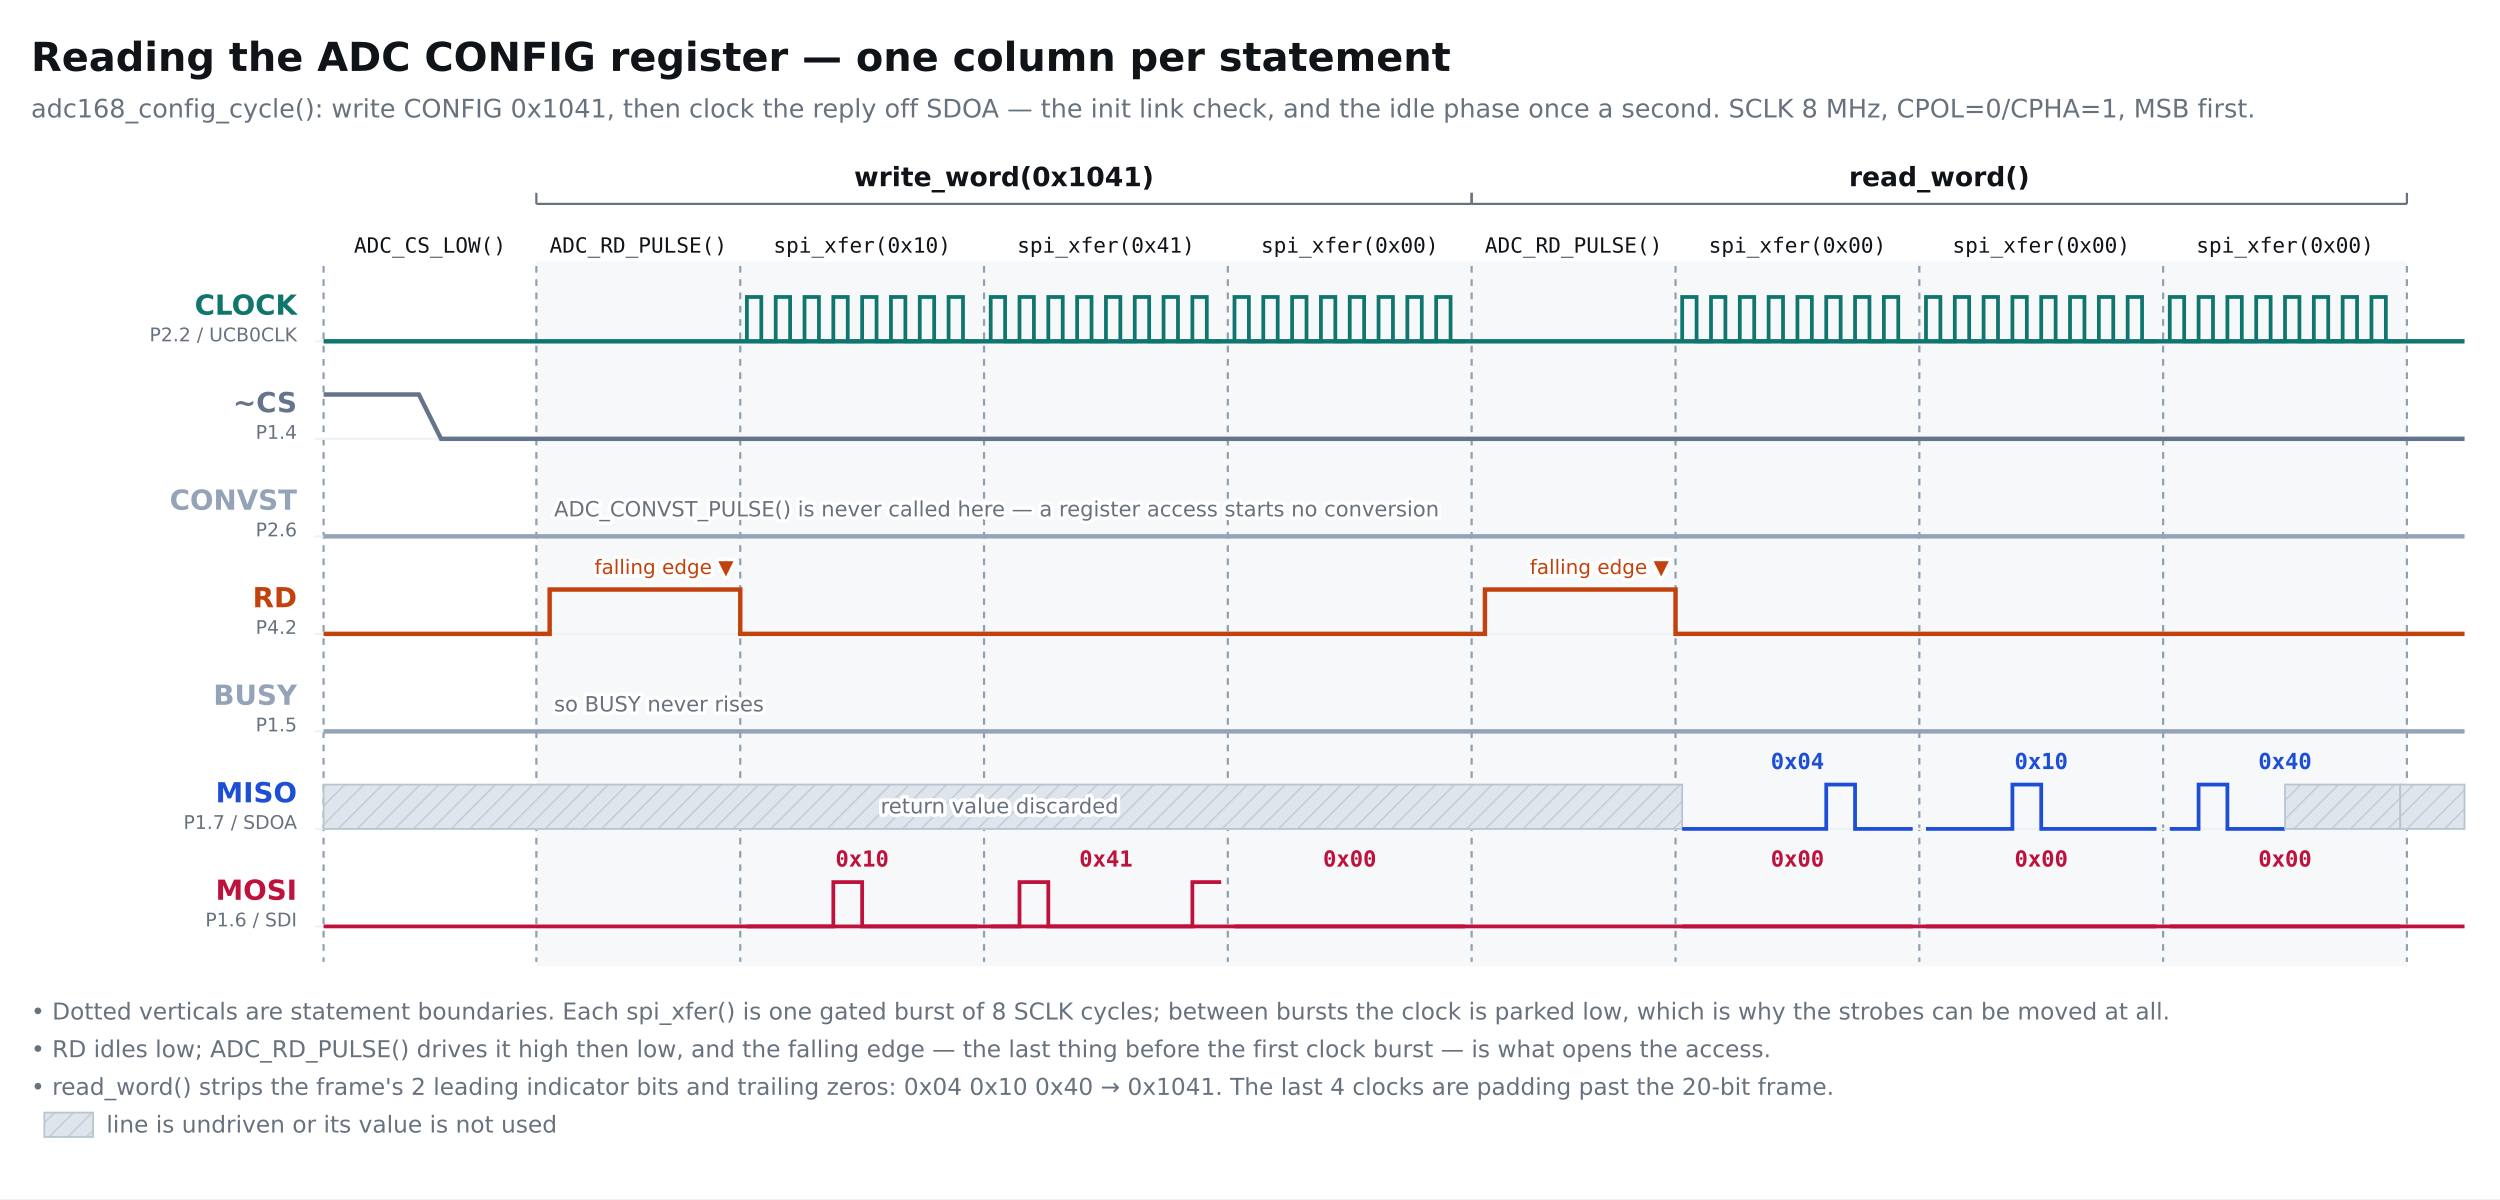
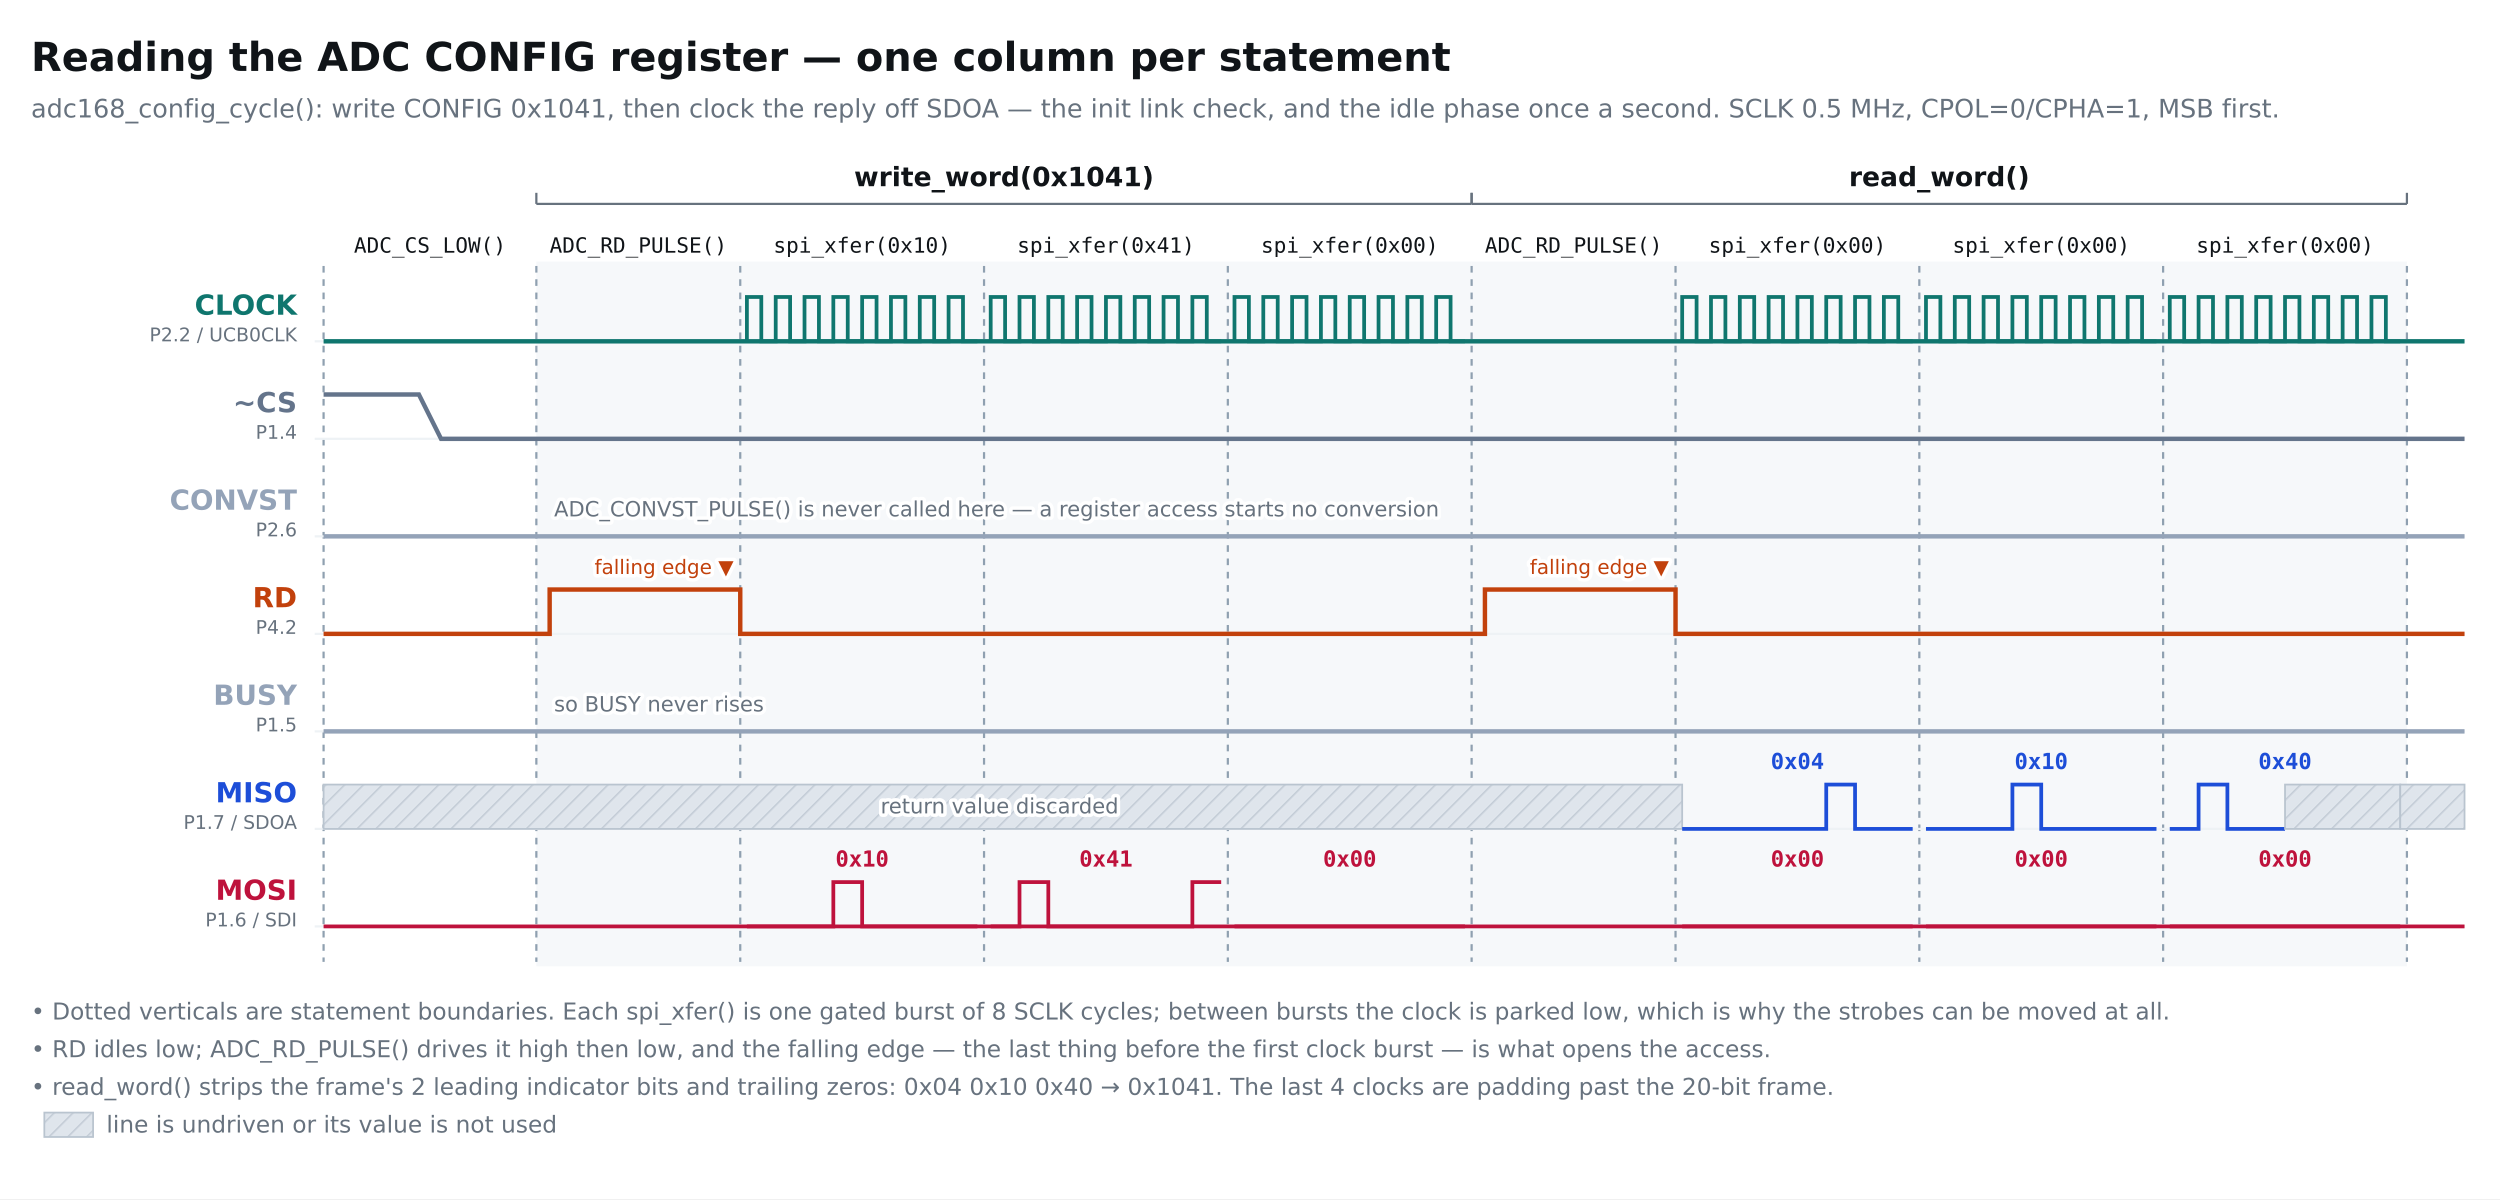
<svg xmlns="http://www.w3.org/2000/svg" width="1128" height="541" viewBox="0 0 1128 541" role="img" aria-label="Bus timing for the ADC168M102 CONFIG readback">
  <defs>
    <pattern id="xc" width="6" height="6" patternUnits="userSpaceOnUse" patternTransform="rotate(45)">
      <rect width="6" height="6" fill="#dfe5ec" />
      <line x1="0" y1="0" x2="0" y2="6" stroke="#c3ccd6" stroke-width="1.4" />
    </pattern>
  </defs>
  <rect width="1128" height="541" fill="#ffffff" />
  <text x="14.0" y="32.0" font-family="'DejaVu Sans','Helvetica Neue',Arial,sans-serif" font-size="18" font-weight="700" fill="#101418" text-anchor="start">Reading the ADC CONFIG register — one column per statement</text>
-   <text x="14.0" y="53.0" font-family="'DejaVu Sans','Helvetica Neue',Arial,sans-serif" font-size="11.5" font-weight="400" fill="#67727e" text-anchor="start">adc168_config_cycle(): write CONFIG 0x1041, then clock the reply off SDOA — the init link check, and the idle phase once a second.  SCLK 8 MHz, CPOL=0/CPHA=1, MSB first.</text>
+   <text x="14.0" y="53.0" font-family="'DejaVu Sans','Helvetica Neue',Arial,sans-serif" font-size="11.5" font-weight="400" fill="#67727e" text-anchor="start">adc168_config_cycle(): write CONFIG 0x1041, then clock the reply off SDOA — the init link check, and the idle phase once a second.  SCLK 0.5 MHz, CPOL=0/CPHA=1, MSB first.</text>
  <rect x="242.0" y="118.0" width="422.0" height="318.0" fill="#f6f8fa" />
  <line x1="242.0" y1="92.0" x2="664.0" y2="92.0" stroke="#67727e" stroke-width="1.0" />
  <line x1="242.0" y1="87.0" x2="242.0" y2="92.0" stroke="#67727e" stroke-width="1.0" />
  <line x1="664.0" y1="87.0" x2="664.0" y2="92.0" stroke="#67727e" stroke-width="1.0" />
  <text x="453.0" y="84.0" font-family="'DejaVu Sans','Helvetica Neue',Arial,sans-serif" font-size="12" font-weight="700" fill="#101418" text-anchor="middle">write_word(0x1041)</text>
  <rect x="664.0" y="118.0" width="422.0" height="318.0" fill="#f6f8fa" />
  <line x1="664.0" y1="92.0" x2="1086.0" y2="92.0" stroke="#67727e" stroke-width="1.0" />
  <line x1="664.0" y1="87.0" x2="664.0" y2="92.0" stroke="#67727e" stroke-width="1.0" />
  <line x1="1086.0" y1="87.0" x2="1086.0" y2="92.0" stroke="#67727e" stroke-width="1.0" />
  <text x="875.0" y="84.0" font-family="'DejaVu Sans','Helvetica Neue',Arial,sans-serif" font-size="12" font-weight="700" fill="#101418" text-anchor="middle">read_word()</text>
  <line x1="146.0" y1="120.0" x2="146.0" y2="434.0" stroke="#8fa0b0" stroke-width="1.0" stroke-dasharray="3 3" />
  <text x="194.0" y="114.0" font-family="'DejaVu Sans Mono','SFMono-Regular',Consolas,monospace" font-size="9.5" font-weight="400" fill="#101418" text-anchor="middle">ADC_CS_LOW()</text>
  <line x1="242.0" y1="120.0" x2="242.0" y2="434.0" stroke="#8fa0b0" stroke-width="1.0" stroke-dasharray="3 3" />
  <text x="288.0" y="114.0" font-family="'DejaVu Sans Mono','SFMono-Regular',Consolas,monospace" font-size="9.5" font-weight="400" fill="#101418" text-anchor="middle">ADC_RD_PULSE()</text>
  <line x1="334.0" y1="120.0" x2="334.0" y2="434.0" stroke="#8fa0b0" stroke-width="1.0" stroke-dasharray="3 3" />
  <text x="389.0" y="114.0" font-family="'DejaVu Sans Mono','SFMono-Regular',Consolas,monospace" font-size="9.5" font-weight="400" fill="#101418" text-anchor="middle">spi_xfer(0x10)</text>
  <line x1="444.0" y1="120.0" x2="444.0" y2="434.0" stroke="#8fa0b0" stroke-width="1.0" stroke-dasharray="3 3" />
  <text x="499.0" y="114.0" font-family="'DejaVu Sans Mono','SFMono-Regular',Consolas,monospace" font-size="9.5" font-weight="400" fill="#101418" text-anchor="middle">spi_xfer(0x41)</text>
  <line x1="554.0" y1="120.0" x2="554.0" y2="434.0" stroke="#8fa0b0" stroke-width="1.0" stroke-dasharray="3 3" />
  <text x="609.0" y="114.0" font-family="'DejaVu Sans Mono','SFMono-Regular',Consolas,monospace" font-size="9.5" font-weight="400" fill="#101418" text-anchor="middle">spi_xfer(0x00)</text>
  <line x1="664.0" y1="120.0" x2="664.0" y2="434.0" stroke="#8fa0b0" stroke-width="1.0" stroke-dasharray="3 3" />
  <text x="710.0" y="114.0" font-family="'DejaVu Sans Mono','SFMono-Regular',Consolas,monospace" font-size="9.5" font-weight="400" fill="#101418" text-anchor="middle">ADC_RD_PULSE()</text>
  <line x1="756.0" y1="120.0" x2="756.0" y2="434.0" stroke="#8fa0b0" stroke-width="1.0" stroke-dasharray="3 3" />
  <text x="811.0" y="114.0" font-family="'DejaVu Sans Mono','SFMono-Regular',Consolas,monospace" font-size="9.5" font-weight="400" fill="#101418" text-anchor="middle">spi_xfer(0x00)</text>
  <line x1="866.0" y1="120.0" x2="866.0" y2="434.0" stroke="#8fa0b0" stroke-width="1.0" stroke-dasharray="3 3" />
  <text x="921.0" y="114.0" font-family="'DejaVu Sans Mono','SFMono-Regular',Consolas,monospace" font-size="9.5" font-weight="400" fill="#101418" text-anchor="middle">spi_xfer(0x00)</text>
  <line x1="976.0" y1="120.0" x2="976.0" y2="434.0" stroke="#8fa0b0" stroke-width="1.0" stroke-dasharray="3 3" />
  <text x="1031.0" y="114.0" font-family="'DejaVu Sans Mono','SFMono-Regular',Consolas,monospace" font-size="9.5" font-weight="400" fill="#101418" text-anchor="middle">spi_xfer(0x00)</text>
  <line x1="1086.0" y1="120.0" x2="1086.0" y2="434.0" stroke="#8fa0b0" stroke-width="1.0" stroke-dasharray="3 3" />
  <line x1="142.0" y1="154.0" x2="1112.0" y2="154.0" stroke="#eef2f5" stroke-width="1.0" />
  <text x="134.0" y="142.0" font-family="'DejaVu Sans','Helvetica Neue',Arial,sans-serif" font-size="12.5" font-weight="700" fill="#0f766e" text-anchor="end">CLOCK</text>
  <text x="134.0" y="154.0" font-family="'DejaVu Sans','Helvetica Neue',Arial,sans-serif" font-size="8.5" font-weight="400" fill="#67727e" text-anchor="end">P2.2 / UCB0CLK</text>
  <line x1="142.0" y1="198.0" x2="1112.0" y2="198.0" stroke="#eef2f5" stroke-width="1.0" />
  <text x="134.0" y="186.0" font-family="'DejaVu Sans','Helvetica Neue',Arial,sans-serif" font-size="12.5" font-weight="700" fill="#64748b" text-anchor="end">~CS</text>
  <text x="134.0" y="198.0" font-family="'DejaVu Sans','Helvetica Neue',Arial,sans-serif" font-size="8.5" font-weight="400" fill="#67727e" text-anchor="end">P1.4</text>
  <line x1="142.0" y1="242.0" x2="1112.0" y2="242.0" stroke="#eef2f5" stroke-width="1.0" />
  <text x="134.0" y="230.0" font-family="'DejaVu Sans','Helvetica Neue',Arial,sans-serif" font-size="12.5" font-weight="700" fill="#94a3b8" text-anchor="end">CONVST</text>
  <text x="134.0" y="242.0" font-family="'DejaVu Sans','Helvetica Neue',Arial,sans-serif" font-size="8.5" font-weight="400" fill="#67727e" text-anchor="end">P2.6</text>
  <line x1="142.0" y1="286.0" x2="1112.0" y2="286.0" stroke="#eef2f5" stroke-width="1.0" />
  <text x="134.0" y="274.0" font-family="'DejaVu Sans','Helvetica Neue',Arial,sans-serif" font-size="12.5" font-weight="700" fill="#c2410c" text-anchor="end">RD</text>
  <text x="134.0" y="286.0" font-family="'DejaVu Sans','Helvetica Neue',Arial,sans-serif" font-size="8.5" font-weight="400" fill="#67727e" text-anchor="end">P4.2</text>
  <line x1="142.0" y1="330.0" x2="1112.0" y2="330.0" stroke="#eef2f5" stroke-width="1.0" />
  <text x="134.0" y="318.0" font-family="'DejaVu Sans','Helvetica Neue',Arial,sans-serif" font-size="12.5" font-weight="700" fill="#94a3b8" text-anchor="end">BUSY</text>
  <text x="134.0" y="330.0" font-family="'DejaVu Sans','Helvetica Neue',Arial,sans-serif" font-size="8.5" font-weight="400" fill="#67727e" text-anchor="end">P1.5</text>
  <line x1="142.0" y1="374.0" x2="1112.0" y2="374.0" stroke="#eef2f5" stroke-width="1.0" />
  <text x="134.0" y="362.0" font-family="'DejaVu Sans','Helvetica Neue',Arial,sans-serif" font-size="12.5" font-weight="700" fill="#1d4ed8" text-anchor="end">MISO</text>
  <text x="134.0" y="374.0" font-family="'DejaVu Sans','Helvetica Neue',Arial,sans-serif" font-size="8.5" font-weight="400" fill="#67727e" text-anchor="end">P1.7 / SDOA</text>
  <line x1="142.0" y1="418.0" x2="1112.0" y2="418.0" stroke="#eef2f5" stroke-width="1.0" />
  <text x="134.0" y="406.0" font-family="'DejaVu Sans','Helvetica Neue',Arial,sans-serif" font-size="12.5" font-weight="700" fill="#be123c" text-anchor="end">MOSI</text>
  <text x="134.0" y="418.0" font-family="'DejaVu Sans','Helvetica Neue',Arial,sans-serif" font-size="8.5" font-weight="400" fill="#67727e" text-anchor="end">P1.6 / SDI</text>
  <polyline points="146.0,154.0 1112.0,154.0" fill="none" stroke="#0f766e" stroke-width="2.0" stroke-linejoin="miter" stroke-linecap="butt" />
  <polyline points="337.0,154.0 337.0,134.0 343.5,134.0 343.5,154.0 350.0,154.0 350.0,134.0 356.5,134.0 356.5,154.0 363.0,154.0 363.0,134.0 369.5,134.0 369.5,154.0 376.0,154.0 376.0,134.0 382.5,134.0 382.5,154.0 389.0,154.0 389.0,134.0 395.5,134.0 395.5,154.0 402.0,154.0 402.0,134.0 408.5,134.0 408.5,154.0 415.0,154.0 415.0,134.0 421.5,134.0 421.5,154.0 428.0,154.0 428.0,134.0 434.5,134.0 434.5,154.0 441.0,154.0" fill="none" stroke="#0f766e" stroke-width="1.7" stroke-linejoin="miter" stroke-linecap="butt" />
  <polyline points="447.0,154.0 447.0,134.0 453.5,134.0 453.5,154.0 460.0,154.0 460.0,134.0 466.5,134.0 466.5,154.0 473.0,154.0 473.0,134.0 479.5,134.0 479.5,154.0 486.0,154.0 486.0,134.0 492.5,134.0 492.5,154.0 499.0,154.0 499.0,134.0 505.5,134.0 505.5,154.0 512.0,154.0 512.0,134.0 518.5,134.0 518.5,154.0 525.0,154.0 525.0,134.0 531.5,134.0 531.5,154.0 538.0,154.0 538.0,134.0 544.5,134.0 544.5,154.0 551.0,154.0" fill="none" stroke="#0f766e" stroke-width="1.7" stroke-linejoin="miter" stroke-linecap="butt" />
  <polyline points="557.0,154.0 557.0,134.0 563.5,134.0 563.5,154.0 570.0,154.0 570.0,134.0 576.5,134.0 576.5,154.0 583.0,154.0 583.0,134.0 589.5,134.0 589.5,154.0 596.0,154.0 596.0,134.0 602.5,134.0 602.5,154.0 609.0,154.0 609.0,134.0 615.5,134.0 615.5,154.0 622.0,154.0 622.0,134.0 628.5,134.0 628.5,154.0 635.0,154.0 635.0,134.0 641.5,134.0 641.5,154.0 648.0,154.0 648.0,134.0 654.5,134.0 654.5,154.0 661.0,154.0" fill="none" stroke="#0f766e" stroke-width="1.7" stroke-linejoin="miter" stroke-linecap="butt" />
  <polyline points="759.0,154.0 759.0,134.0 765.5,134.0 765.5,154.0 772.0,154.0 772.0,134.0 778.5,134.0 778.5,154.0 785.0,154.0 785.0,134.0 791.5,134.0 791.5,154.0 798.0,154.0 798.0,134.0 804.5,134.0 804.5,154.0 811.0,154.0 811.0,134.0 817.5,134.0 817.5,154.0 824.0,154.0 824.0,134.0 830.5,134.0 830.5,154.0 837.0,154.0 837.0,134.0 843.5,134.0 843.5,154.0 850.0,154.0 850.0,134.0 856.5,134.0 856.5,154.0 863.0,154.0" fill="none" stroke="#0f766e" stroke-width="1.7" stroke-linejoin="miter" stroke-linecap="butt" />
  <polyline points="869.0,154.0 869.0,134.0 875.5,134.0 875.5,154.0 882.0,154.0 882.0,134.0 888.5,134.0 888.5,154.0 895.0,154.0 895.0,134.0 901.5,134.0 901.5,154.0 908.0,154.0 908.0,134.0 914.5,134.0 914.5,154.0 921.0,154.0 921.0,134.0 927.5,134.0 927.5,154.0 934.0,154.0 934.0,134.0 940.5,134.0 940.5,154.0 947.0,154.0 947.0,134.0 953.5,134.0 953.5,154.0 960.0,154.0 960.0,134.0 966.5,134.0 966.5,154.0 973.0,154.0" fill="none" stroke="#0f766e" stroke-width="1.7" stroke-linejoin="miter" stroke-linecap="butt" />
  <polyline points="979.0,154.0 979.0,134.0 985.5,134.0 985.5,154.0 992.0,154.0 992.0,134.0 998.5,134.0 998.5,154.0 1005.0,154.0 1005.0,134.0 1011.5,134.0 1011.5,154.0 1018.0,154.0 1018.0,134.0 1024.5,134.0 1024.5,154.0 1031.0,154.0 1031.0,134.0 1037.5,134.0 1037.5,154.0 1044.0,154.0 1044.0,134.0 1050.5,134.0 1050.5,154.0 1057.0,154.0 1057.0,134.0 1063.5,134.0 1063.5,154.0 1070.0,154.0 1070.0,134.0 1076.5,134.0 1076.5,154.0 1083.0,154.0" fill="none" stroke="#0f766e" stroke-width="1.7" stroke-linejoin="miter" stroke-linecap="butt" />
  <polyline points="146.0,178.0 189.0,178.0 199.0,198.0 1112.0,198.0" fill="none" stroke="#64748b" stroke-width="2.0" stroke-linejoin="miter" stroke-linecap="butt" />
  <polyline points="146.0,242.0 1112.0,242.0" fill="none" stroke="#94a3b8" stroke-width="2.0" stroke-linejoin="miter" stroke-linecap="butt" />
  <text x="250.0" y="233.0" font-family="'DejaVu Sans','Helvetica Neue',Arial,sans-serif" font-size="9.5" font-weight="400" fill="#67727e" text-anchor="start" stroke="#ffffff" stroke-width="3.2" paint-order="stroke" stroke-linejoin="round">ADC_CONVST_PULSE() is never called here — a register access starts no conversion</text>
  <polyline points="146.0,330.0 1112.0,330.0" fill="none" stroke="#94a3b8" stroke-width="2.0" stroke-linejoin="miter" stroke-linecap="butt" />
  <text x="250.0" y="321.0" font-family="'DejaVu Sans','Helvetica Neue',Arial,sans-serif" font-size="9.5" font-weight="400" fill="#67727e" text-anchor="start" stroke="#ffffff" stroke-width="3.2" paint-order="stroke" stroke-linejoin="round">so BUSY never rises</text>
  <text x="331.0" y="259.0" font-family="'DejaVu Sans','Helvetica Neue',Arial,sans-serif" font-size="9" font-weight="400" fill="#c2410c" text-anchor="end" stroke="#ffffff" stroke-width="3.2" paint-order="stroke" stroke-linejoin="round">falling edge ▼</text>
  <text x="753.0" y="259.0" font-family="'DejaVu Sans','Helvetica Neue',Arial,sans-serif" font-size="9" font-weight="400" fill="#c2410c" text-anchor="end" stroke="#ffffff" stroke-width="3.2" paint-order="stroke" stroke-linejoin="round">falling edge ▼</text>
  <polyline points="146.0,286.0 248.0,286.0 248.0,266.0 334.0,266.0 334.0,286.0 670.0,286.0 670.0,266.0 756.0,266.0 756.0,286.0 1112.0,286.0" fill="none" stroke="#c2410c" stroke-width="2.0" stroke-linejoin="miter" stroke-linecap="butt" />
  <polyline points="146.0,418.0 1112.0,418.0" fill="none" stroke="#be123c" stroke-width="1.7" stroke-linejoin="miter" stroke-linecap="butt" />
  <polyline points="337.0,418.0 350.0,418.0 350.0,418.0 363.0,418.0 363.0,418.0 376.0,418.0 376.0,398.0 389.0,398.0 389.0,418.0 402.0,418.0 402.0,418.0 415.0,418.0 415.0,418.0 428.0,418.0 428.0,418.0 441.0,418.0" fill="none" stroke="#be123c" stroke-width="1.7" stroke-linejoin="miter" stroke-linecap="butt" />
  <text x="389.0" y="391.0" font-family="'DejaVu Sans Mono','SFMono-Regular',Consolas,monospace" font-size="10" font-weight="700" fill="#be123c" text-anchor="middle">0x10</text>
  <polyline points="447.0,418.0 460.0,418.0 460.0,398.0 473.0,398.0 473.0,418.0 486.0,418.0 486.0,418.0 499.0,418.0 499.0,418.0 512.0,418.0 512.0,418.0 525.0,418.0 525.0,418.0 538.0,418.0 538.0,398.0 551.0,398.0" fill="none" stroke="#be123c" stroke-width="1.7" stroke-linejoin="miter" stroke-linecap="butt" />
  <text x="499.0" y="391.0" font-family="'DejaVu Sans Mono','SFMono-Regular',Consolas,monospace" font-size="10" font-weight="700" fill="#be123c" text-anchor="middle">0x41</text>
  <polyline points="557.0,418.0 570.0,418.0 570.0,418.0 583.0,418.0 583.0,418.0 596.0,418.0 596.0,418.0 609.0,418.0 609.0,418.0 622.0,418.0 622.0,418.0 635.0,418.0 635.0,418.0 648.0,418.0 648.0,418.0 661.0,418.0" fill="none" stroke="#be123c" stroke-width="1.7" stroke-linejoin="miter" stroke-linecap="butt" />
  <text x="609.0" y="391.0" font-family="'DejaVu Sans Mono','SFMono-Regular',Consolas,monospace" font-size="10" font-weight="700" fill="#be123c" text-anchor="middle">0x00</text>
  <polyline points="759.0,418.0 772.0,418.0 772.0,418.0 785.0,418.0 785.0,418.0 798.0,418.0 798.0,418.0 811.0,418.0 811.0,418.0 824.0,418.0 824.0,418.0 837.0,418.0 837.0,418.0 850.0,418.0 850.0,418.0 863.0,418.0" fill="none" stroke="#be123c" stroke-width="1.7" stroke-linejoin="miter" stroke-linecap="butt" />
  <text x="811.0" y="391.0" font-family="'DejaVu Sans Mono','SFMono-Regular',Consolas,monospace" font-size="10" font-weight="700" fill="#be123c" text-anchor="middle">0x00</text>
  <polyline points="869.0,418.0 882.0,418.0 882.0,418.0 895.0,418.0 895.0,418.0 908.0,418.0 908.0,418.0 921.0,418.0 921.0,418.0 934.0,418.0 934.0,418.0 947.0,418.0 947.0,418.0 960.0,418.0 960.0,418.0 973.0,418.0" fill="none" stroke="#be123c" stroke-width="1.7" stroke-linejoin="miter" stroke-linecap="butt" />
  <text x="921.0" y="391.0" font-family="'DejaVu Sans Mono','SFMono-Regular',Consolas,monospace" font-size="10" font-weight="700" fill="#be123c" text-anchor="middle">0x00</text>
  <polyline points="979.0,418.0 992.0,418.0 992.0,418.0 1005.0,418.0 1005.0,418.0 1018.0,418.0 1018.0,418.0 1031.0,418.0 1031.0,418.0 1044.0,418.0 1044.0,418.0 1057.0,418.0 1057.0,418.0 1070.0,418.0 1070.0,418.0 1083.0,418.0" fill="none" stroke="#be123c" stroke-width="1.7" stroke-linejoin="miter" stroke-linecap="butt" />
  <text x="1031.0" y="391.0" font-family="'DejaVu Sans Mono','SFMono-Regular',Consolas,monospace" font-size="10" font-weight="700" fill="#be123c" text-anchor="middle">0x00</text>
  <rect x="146.0" y="354.0" width="613.0" height="20.0" fill="url(#xc)" stroke="#b9c4cf" stroke-width="0.8" />
  <polyline points="759.0,374.0 772.0,374.0 772.0,374.0 785.0,374.0 785.0,374.0 798.0,374.0 798.0,374.0 811.0,374.0 811.0,374.0 824.0,374.0 824.0,354.0 837.0,354.0 837.0,374.0 850.0,374.0 850.0,374.0 863.0,374.0" fill="none" stroke="#1d4ed8" stroke-width="1.7" stroke-linejoin="miter" stroke-linecap="butt" />
  <text x="811.0" y="347.0" font-family="'DejaVu Sans Mono','SFMono-Regular',Consolas,monospace" font-size="10" font-weight="700" fill="#1d4ed8" text-anchor="middle">0x04</text>
  <polyline points="869.0,374.0 882.0,374.0 882.0,374.0 895.0,374.0 895.0,374.0 908.0,374.0 908.0,354.0 921.0,354.0 921.0,374.0 934.0,374.0 934.0,374.0 947.0,374.0 947.0,374.0 960.0,374.0 960.0,374.0 973.0,374.0" fill="none" stroke="#1d4ed8" stroke-width="1.7" stroke-linejoin="miter" stroke-linecap="butt" />
  <text x="921.0" y="347.0" font-family="'DejaVu Sans Mono','SFMono-Regular',Consolas,monospace" font-size="10" font-weight="700" fill="#1d4ed8" text-anchor="middle">0x10</text>
  <polyline points="979.0,374.0 992.0,374.0 992.0,354.0 1005.0,354.0 1005.0,374.0 1018.0,374.0 1018.0,374.0 1031.0,374.0" fill="none" stroke="#1d4ed8" stroke-width="1.7" stroke-linejoin="miter" stroke-linecap="butt" />
  <rect x="1031.0" y="354.0" width="52.0" height="20.0" fill="url(#xc)" stroke="#b9c4cf" stroke-width="0.8" />
  <text x="1031.0" y="347.0" font-family="'DejaVu Sans Mono','SFMono-Regular',Consolas,monospace" font-size="10" font-weight="700" fill="#1d4ed8" text-anchor="middle">0x40</text>
  <rect x="1083.0" y="354.0" width="29.0" height="20.0" fill="url(#xc)" stroke="#b9c4cf" stroke-width="0.8" />
  <text x="451.0" y="367.0" font-family="'DejaVu Sans','Helvetica Neue',Arial,sans-serif" font-size="9.5" font-weight="400" fill="#67727e" text-anchor="middle" stroke="#ffffff" stroke-width="3.2" paint-order="stroke" stroke-linejoin="round">return value discarded</text>
  <text x="14.0" y="460.0" font-family="'DejaVu Sans','Helvetica Neue',Arial,sans-serif" font-size="10.5" font-weight="400" fill="#67727e" text-anchor="start">• Dotted verticals are statement boundaries. Each spi_xfer() is one gated burst of 8 SCLK cycles; between bursts the clock is parked low, which is why the strobes can be moved at all.</text>
  <text x="14.0" y="477.0" font-family="'DejaVu Sans','Helvetica Neue',Arial,sans-serif" font-size="10.5" font-weight="400" fill="#67727e" text-anchor="start">• RD idles low; ADC_RD_PULSE() drives it high then low, and the falling edge — the last thing before the first clock burst — is what opens the access.</text>
  <text x="14.0" y="494.0" font-family="'DejaVu Sans','Helvetica Neue',Arial,sans-serif" font-size="10.5" font-weight="400" fill="#67727e" text-anchor="start">• read_word() strips the frame's 2 leading indicator bits and trailing zeros: 0x04 0x10 0x40 → 0x1041. The last 4 clocks are padding past the 20-bit frame.</text>
  <rect x="20.0" y="502.0" width="22" height="11" fill="url(#xc)" stroke="#b9c4cf" stroke-width="0.8" />
  <text x="48.0" y="511.0" font-family="'DejaVu Sans','Helvetica Neue',Arial,sans-serif" font-size="10.5" font-weight="400" fill="#67727e" text-anchor="start">line is undriven or its value is not used</text>
</svg>
